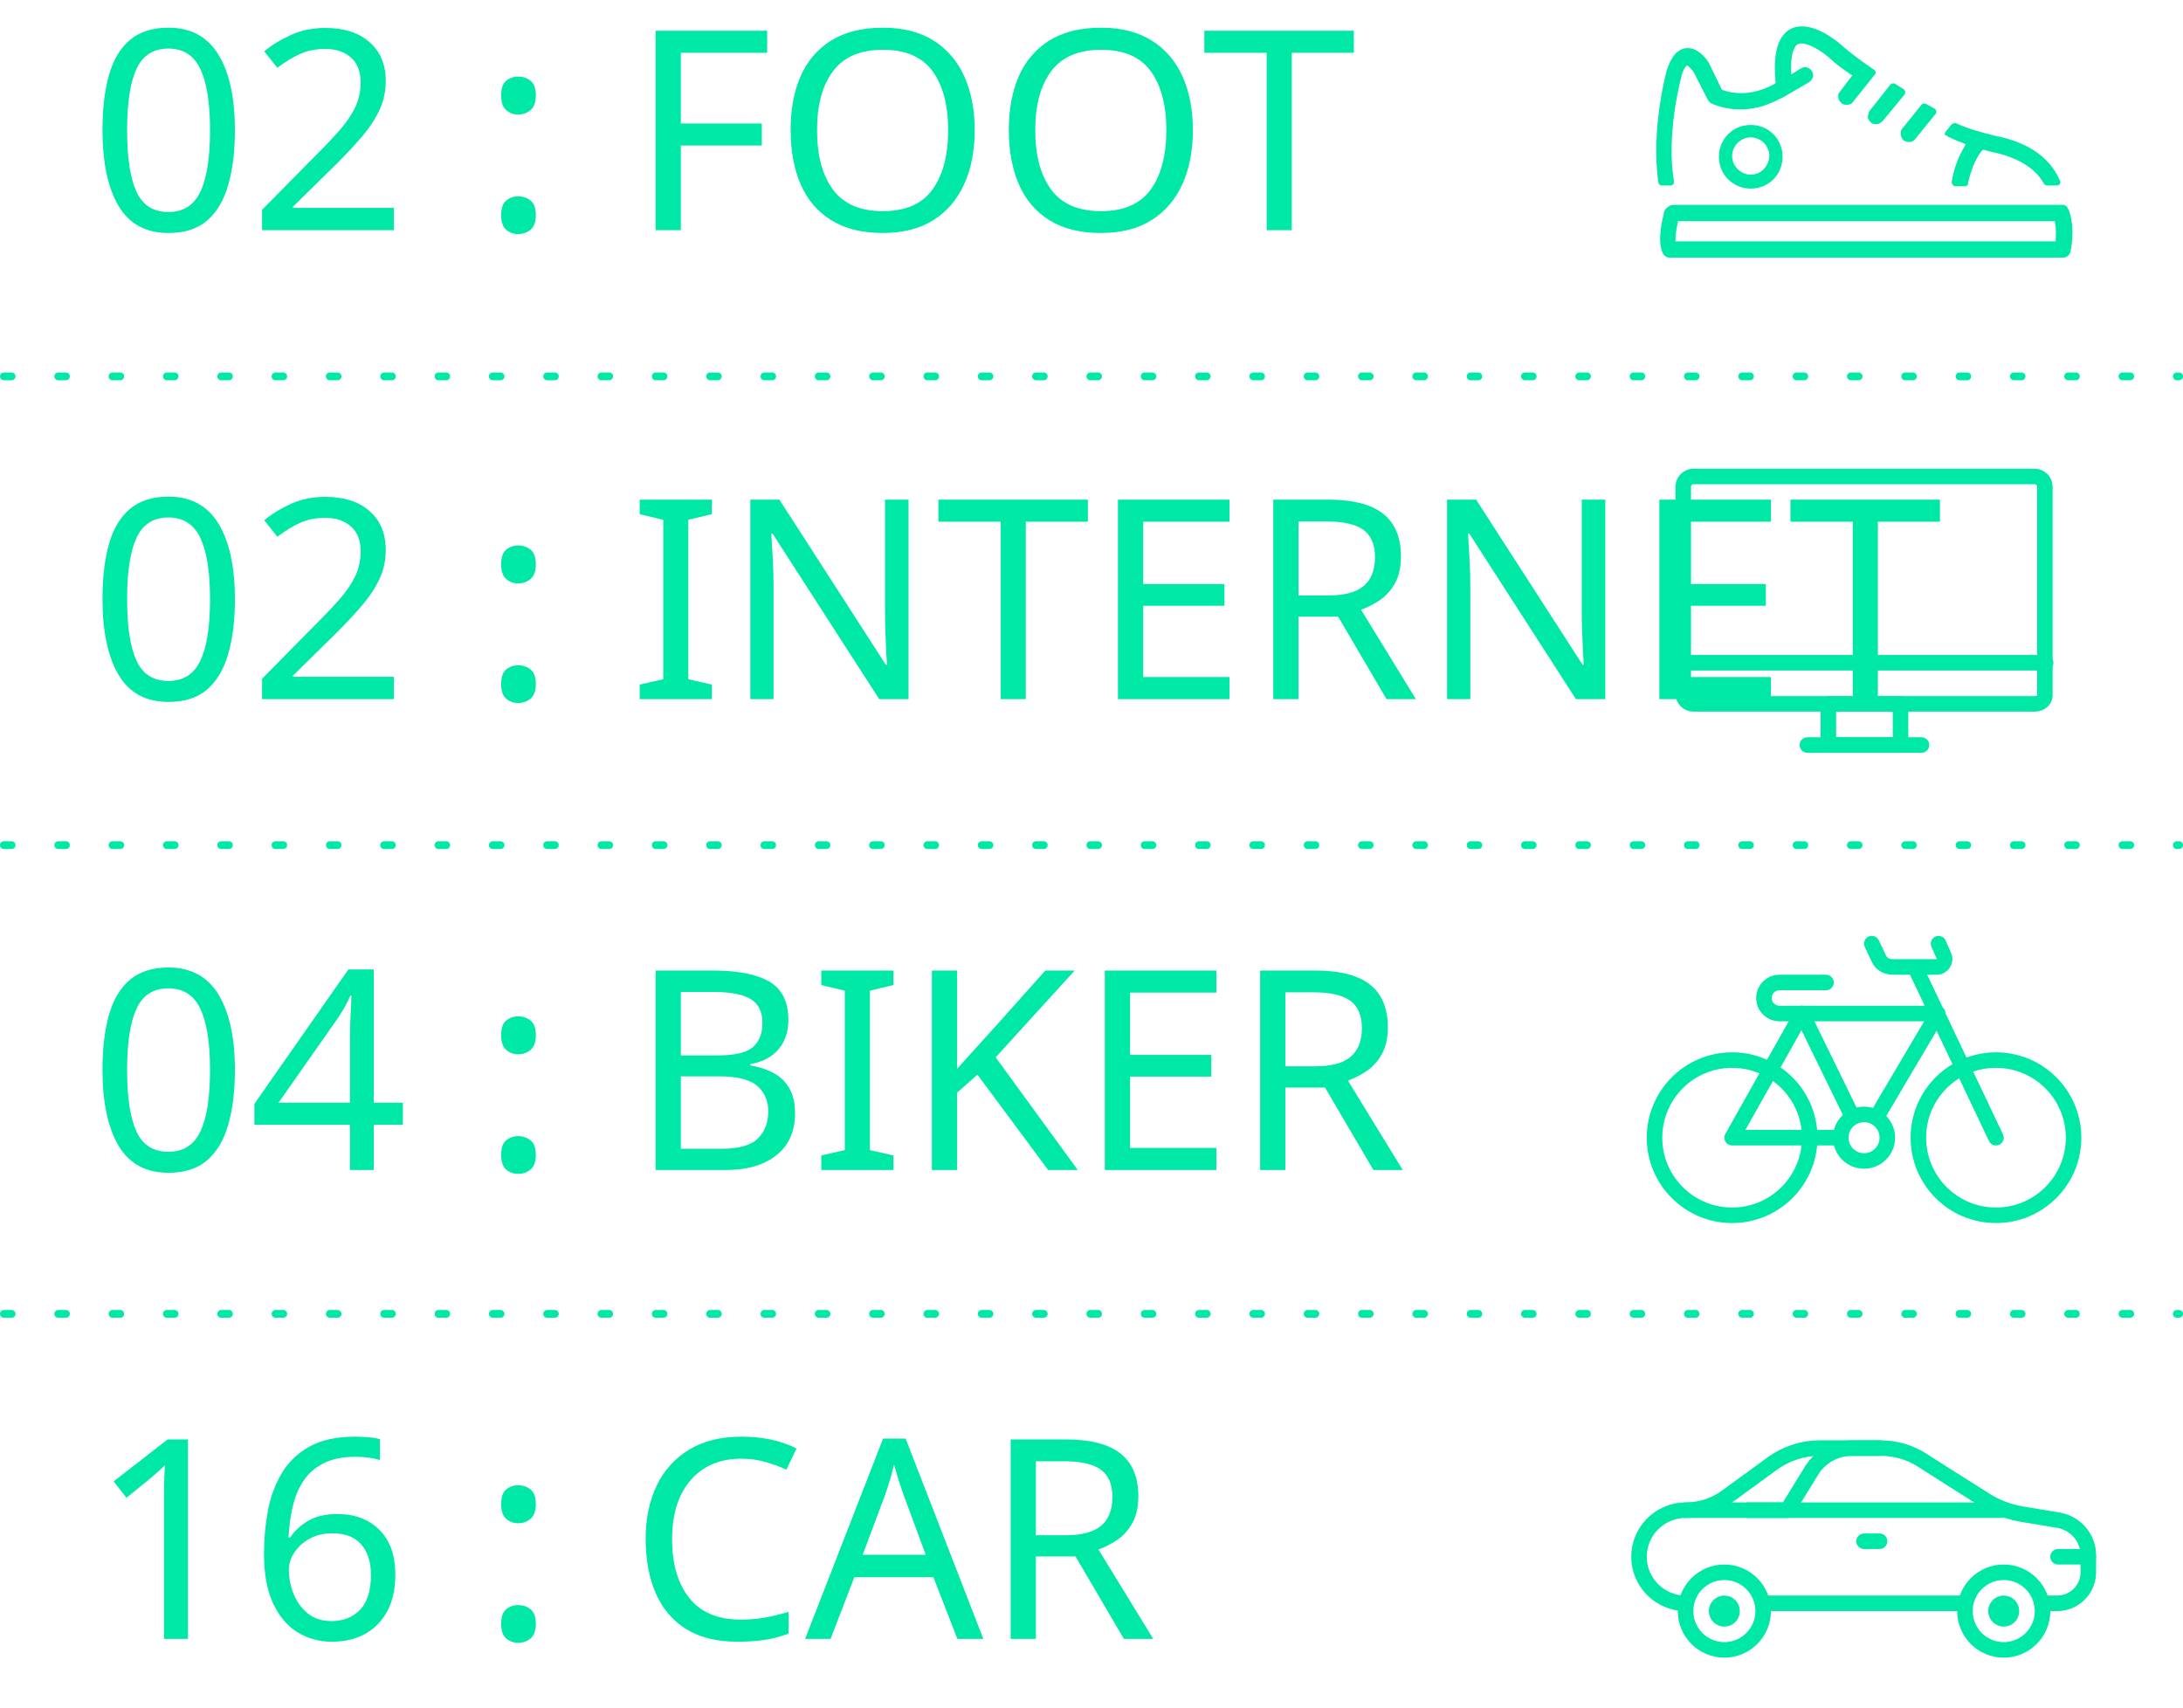
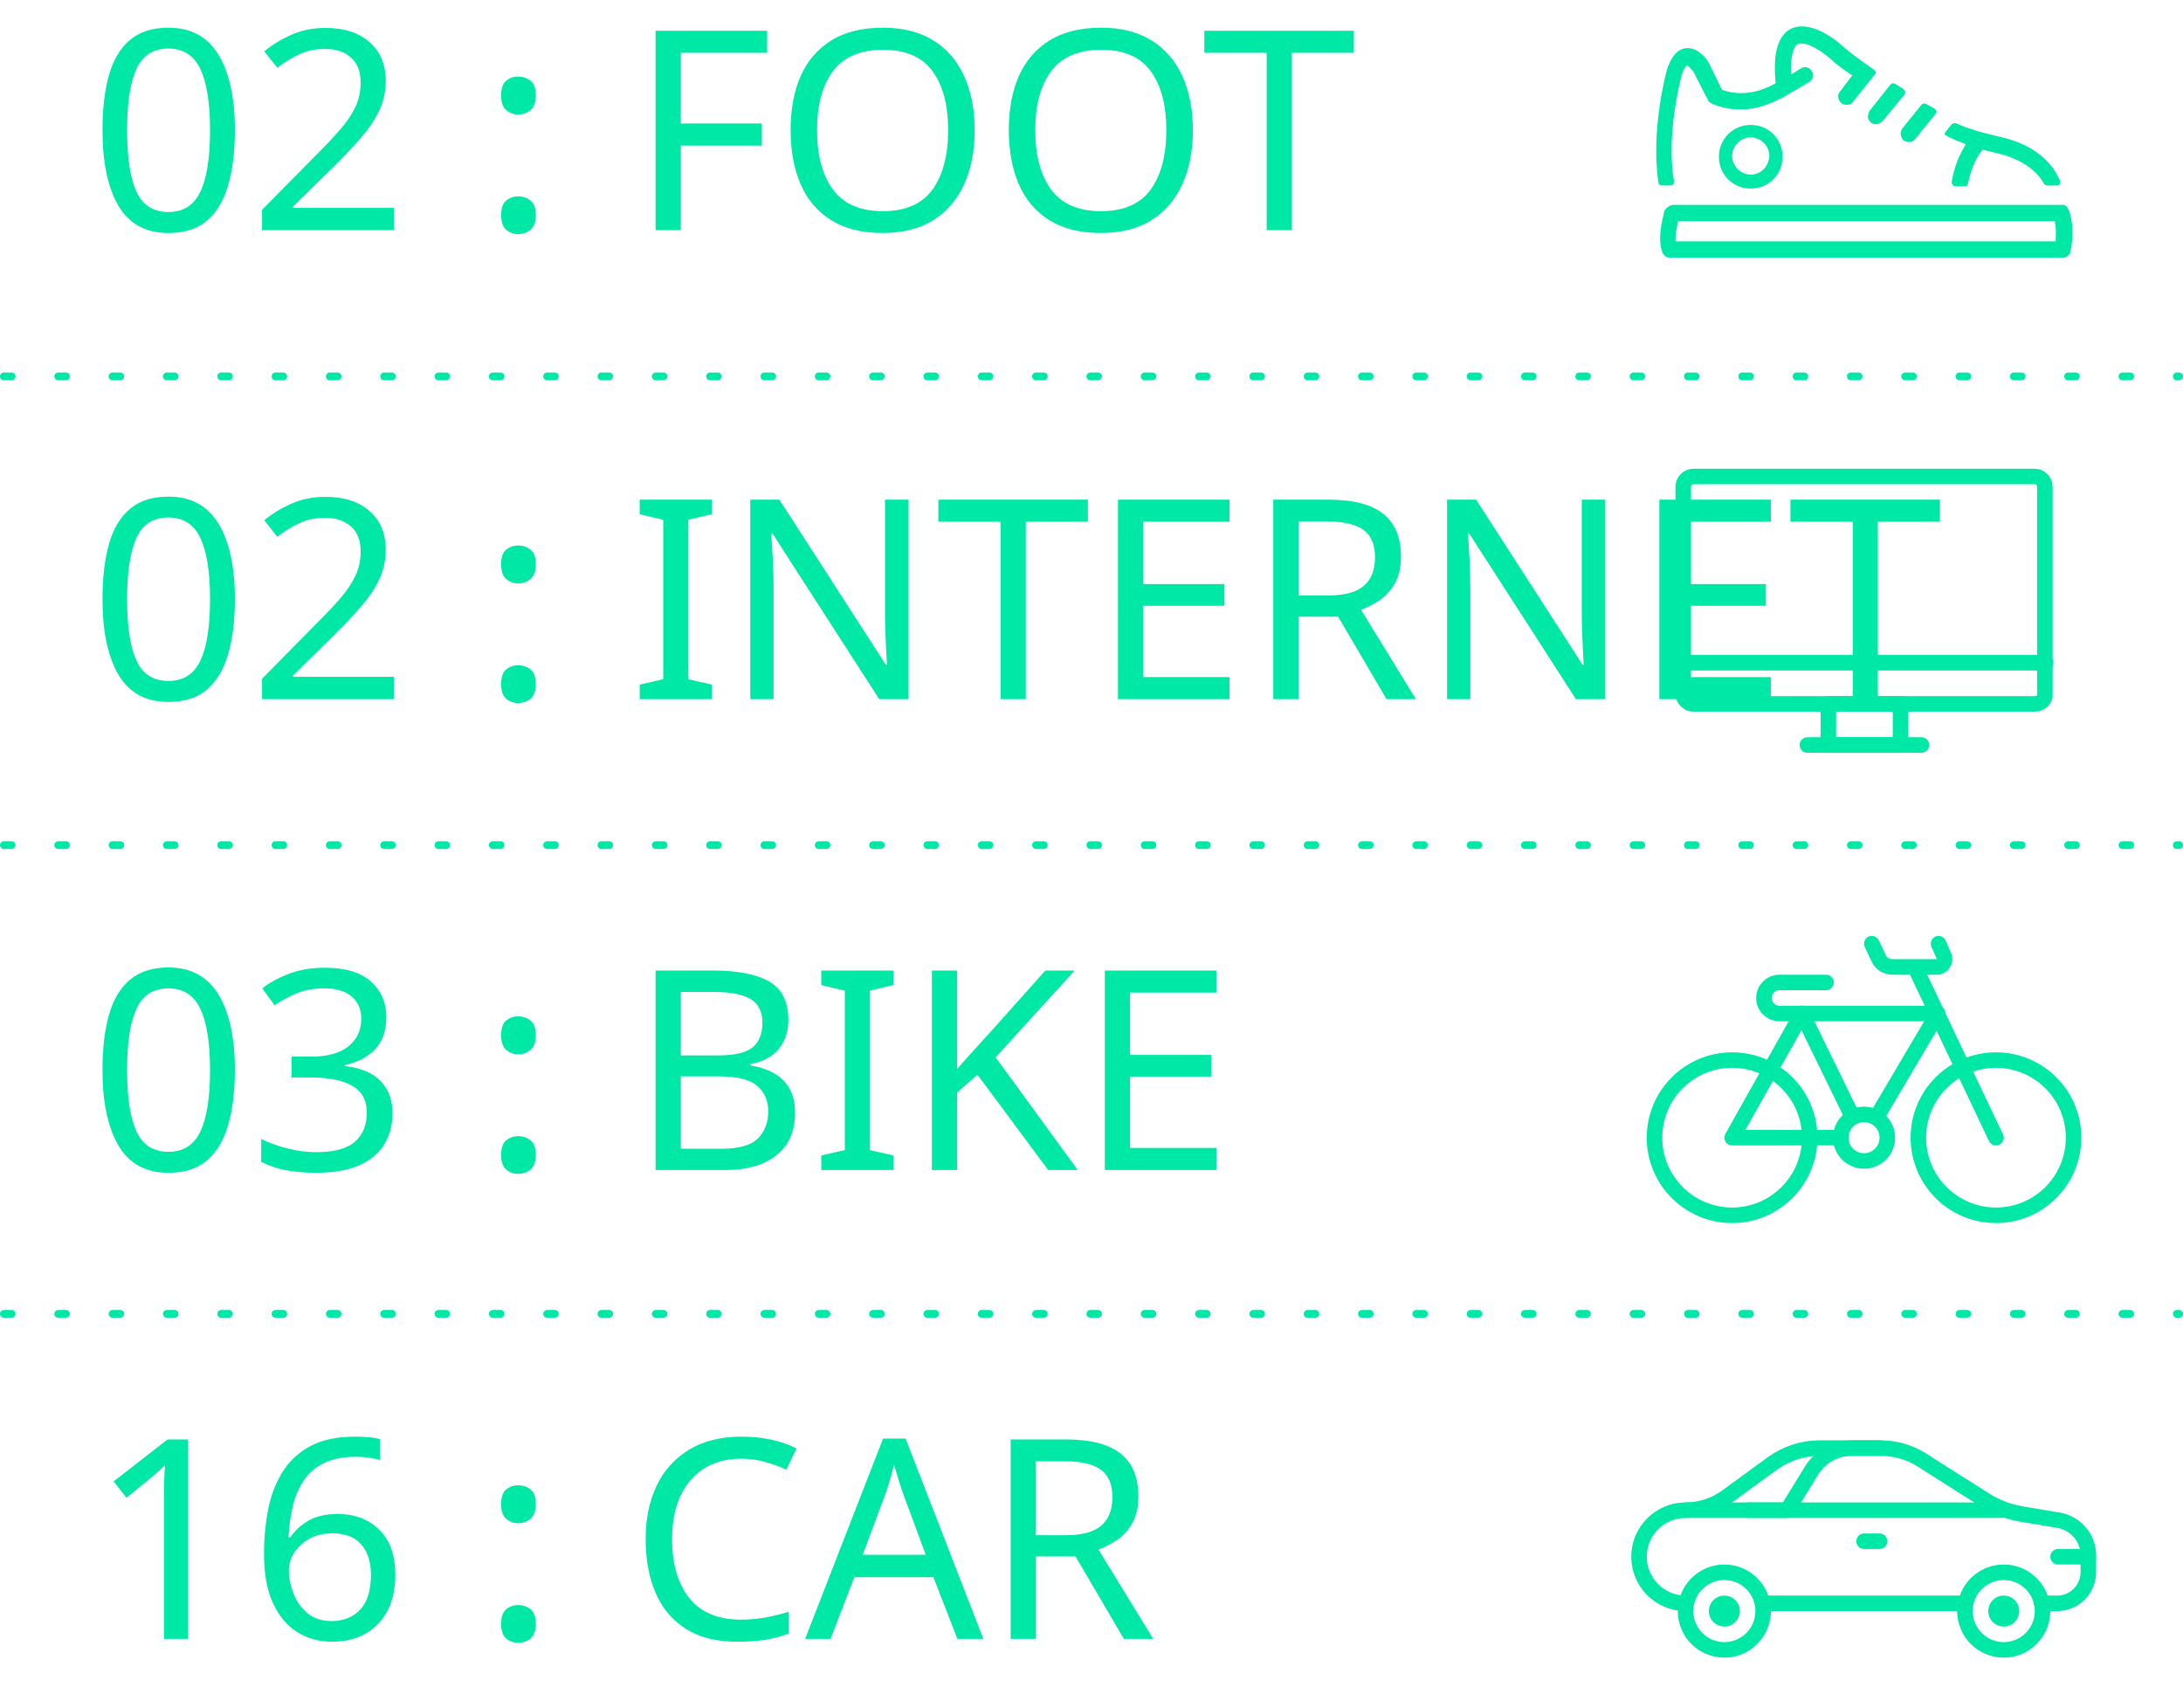
<svg xmlns="http://www.w3.org/2000/svg" version="1.1" id="Layer_1" x="0px" y="0px" viewBox="0 0 281.3 220" enable-background="new 0 0 281.3 220" xml:space="preserve">
-   <path display="none" fill="#00E8A6" d="M134.2,92.9l0,3c2.8,0,5.1,1.8,6.6,5c0.5,1,1.5,1.7,2.7,1.8c0,0,0,0,0.1,0  c1.1,0,2.2-0.6,2.7-1.6c1.7-3.3,4.1-5.1,6.9-5.1c1.8,0,3.6,0.8,4.9,2.2c1.4,1.5,2.2,3.6,2,5.8c-0.4,6.5-7.6,12.2-12.9,16.4  c-1.4,1.1-2.6,2-3.6,2.9c-1-0.9-2.3-1.9-3.6-3c-5.2-4.2-12.4-9.8-12.9-16.4c-0.2-2.1,0.5-4.1,1.9-5.6c1.4-1.5,3.4-2.4,5.3-2.4V92.9   M134.2,92.9c-5.4,0-10.7,4.7-10.2,11.2c0.8,11.4,16.7,19.2,19.5,23.6c2.9-4.3,18.9-12.4,19.5-23.6c0.4-6.5-4.6-11.2-10-11.2  c-3.5,0-7.1,2-9.6,6.7C141.4,94.9,137.8,92.9,134.2,92.9L134.2,92.9z" />
-   <path display="none" fill="#353535" d="M163.3,119.3l-11.5-8.9c-0.3-0.2-0.8-0.3-1.1-0.1c-0.4,0.2-0.5,0.6-0.5,1l1.7,14.4  c0,0.4,0.3,0.7,0.7,0.8c0,0,0,0,0.1,0c0.4,0.1,0.9-0.1,1.1-0.5l2.1-3.6l2.4,4.2c0.2,0.4,0.5,0.6,0.9,0.7c0.4,0.1,0.8,0.1,1.1-0.1  c0.7-0.4,1-1.3,0.6-2l-2.4-4.2l4.2,0.1c0.4,0,0.8-0.3,1-0.7C163.8,120,163.6,119.6,163.3,119.3z" />
-   <g display="none">
-     <g display="inline">
-       <path fill="#00E8A6" d="M178.2,62.8c0.7,0,1.3,0.6,1.3,1.3v92.3c0,0.7-0.6,1.3-1.3,1.3h-69c-0.7,0-1.3-0.6-1.3-1.3v-34.3    c0-2.4-1.3-5.4-2.9-7.1l-4.1-4.1c-0.5-0.5-0.5-1.4,0-1.9l4.1-4.1c1.7-1.7,2.9-4.7,2.9-7.1V64.1c0-0.7,0.6-1.3,1.3-1.3H178.2     M178.2,60.8h-69c-1.8,0-3.3,1.5-3.3,3.3v33.8c0,1.8-1.1,4.4-2.4,5.7l-4.1,4.1c-1.3,1.3-1.3,3.4,0,4.7l4.1,4.1    c1.3,1.3,2.4,3.8,2.4,5.7v34.3c0,1.8,1.5,3.3,3.3,3.3h69c1.8,0,3.3-1.5,3.3-3.3V64.1C181.6,62.3,180.1,60.8,178.2,60.8L178.2,60.8    z" />
-     </g>
-   </g>
  <g>
    <g>
      <path fill="#00E8A6" d="M240.7,15.1c0,0.3,0.2,0.5,0.4,0.7c0.2,0.2,0.5,0.2,0.7,0.2c0.3,0,0.6-0.2,0.8-0.4l2.8-3.4    c0.1-0.1,0.1-0.2,0.1-0.4c0-0.1-0.1-0.2-0.2-0.3l-1.1-0.7c-0.2-0.1-0.4-0.1-0.6,0.1l-2.7,3.4C240.8,14.5,240.7,14.8,240.7,15.1z" />
      <path fill="#00E8A6" d="M225.6,16.1c-2.3,0-4.1,1.8-4.1,4.1c0,2.3,1.8,4.1,4.1,4.1c2.3,0,4.1-1.8,4.1-4.1    C229.7,17.9,227.9,16.1,225.6,16.1z M225.6,22.5c-1.3,0-2.4-1.1-2.4-2.4c0-1.3,1.1-2.4,2.4-2.4c1.3,0,2.4,1.1,2.4,2.4    C227.9,21.5,226.9,22.5,225.6,22.5z" />
      <path fill="#00E8A6" d="M214.1,23.9h1.2c0,0,0,0,0,0c0.2,0,0.4-0.2,0.4-0.4c0-0.1,0-0.1,0-0.2c-1-5.9,0.8-12.8,1-13.6    c0.2-0.7,0.4-1,0.6-1.2l0.1-0.1l0.1,0.1c0.2,0.1,0.4,0.4,0.7,0.7c0.8,1.6,1.9,3.7,1.9,3.7c0.1,0.2,0.3,0.4,0.6,0.5    c1.2,0.5,2.4,0.7,3.6,0.7c2.2,0,4-0.8,5.1-1.4c0,0,0.1,0,0.1,0l3.6-2.1c0.2-0.1,0.4-0.4,0.5-0.6c0.1-0.3,0-0.6-0.1-0.8    c-0.3-0.5-0.9-0.7-1.4-0.4l-1.3,0.8l0-0.3c-0.1-2.3,0.4-3.1,0.6-3.4c0.2-0.2,0.4-0.3,0.7-0.3c1.2,0,2.9,1.2,3.8,2    c0.5,0.5,1.4,1.2,2.6,2l0.2,0.1l-1.6,2.1c-0.2,0.2-0.3,0.5-0.2,0.8c0,0.3,0.2,0.5,0.4,0.7c0.2,0.2,0.5,0.2,0.7,0.2    c0.3,0,0.6-0.1,0.8-0.4l2.8-3.5c0.1-0.1,0.1-0.2,0.1-0.3c0-0.1-0.1-0.2-0.2-0.3c-1.9-1.3-3.2-2.3-4-3c-0.3-0.3-2.9-2.6-5.3-2.6    c-0.9,0-1.7,0.3-2.3,1c-1,1.1-1.4,3.2-1.1,6.2l0,0.1l-0.1,0.1c-0.8,0.4-2.3,1.2-4.3,1.2c-0.8,0-1.6-0.1-2.4-0.4l-0.1,0l-1.7-3.5    c-0.1-0.2-1.2-1.9-2.7-1.9c-0.4,0-1.8,0-2.7,2.8c-0.1,0.3-2.1,7.8-1.1,14.5C213.7,23.7,213.9,23.9,214.1,23.9z" />
      <path fill="#00E8A6" d="M245.3,18.1c0.2,0.1,0.4,0.2,0.7,0.2c0.3,0,0.6-0.1,0.8-0.4l2.6-3.2c0.1-0.1,0.1-0.2,0.1-0.4    c0-0.1-0.1-0.2-0.2-0.3l-1.1-0.6c-0.2-0.1-0.4-0.1-0.6,0.1l-2.5,3.1C244.8,17,244.9,17.7,245.3,18.1z" />
      <path fill="#00E8A6" d="M251,17.6c0.6,0.3,1.3,0.6,2.1,0.9l0.2,0.1l-0.1,0.2c-0.8,1.3-1.4,2.8-1.7,4.6c0,0.1,0,0.3,0.1,0.4    c0.1,0.1,0.2,0.2,0.3,0.2h1.3c0.2,0,0.4-0.1,0.4-0.4c0.5-2.3,1.3-3.6,1.8-4.2l0.1-0.1l0.1,0c1,0.3,1.7,0.4,2,0.5    c3.5,0.9,5.1,2.6,5.8,3.9c0.1,0.1,0.2,0.2,0.4,0.2h1.3c0,0,0,0,0,0c0.2,0,0.4-0.2,0.4-0.4c0-0.1,0-0.2-0.1-0.3    c-0.8-1.9-2.8-4.4-7.4-5.5c-0.4-0.1-3.8-0.8-5.9-1.8c-0.2-0.1-0.4,0-0.6,0.1l-0.8,1c-0.1,0.1-0.1,0.2-0.1,0.4    C250.8,17.4,250.9,17.5,251,17.6z" />
      <path fill="#00E8A6" d="M266.6,27.1c-0.1-0.2-0.2-0.4-0.3-0.5c-0.1-0.1-0.2-0.1-0.3-0.2c0,0-0.1,0-0.1,0l-50.3,0    c-0.4,0-0.9,0.4-1,0.6c-0.1,0.1-0.2,0.3-0.2,0.5c-0.2,0.8-0.9,3.6-0.1,5.2c0.2,0.3,0.5,0.5,0.9,0.5h50.6c0.5,0,0.9-0.3,1-0.8    C266.8,32.3,267.5,29.7,266.6,27.1z M264.9,30.9l0,0.2h-49l0-0.2c0-0.6,0.1-1.4,0.3-2.2l0-0.2h48.6l0,0.2    C265,29.5,264.9,30.4,264.9,30.9z" />
    </g>
  </g>
  <g>
    <rect x="11.4" y="5.8" fill="none" width="147.7" height="24.9" />
-     <text transform="matrix(1 0 0 1 11.4409 29.6634)" fill="#00E8A6" font-family="'Interborough'" font-size="36">02 : FOOT</text>
+     <text transform="matrix(1 0 0 1 11.4408 29.6637)" fill="#00E8A6" font-family="'Interborough'" font-size="36">02 : FOOT</text>
  </g>
  <g>
    <line fill="none" stroke="#00E8A6" stroke-width="2" stroke-linecap="round" stroke-linejoin="round" stroke-miterlimit="10" x1="238.7" y1="143.9" x2="232.2" y2="130.6" />
    <circle fill="none" stroke="#00E8A6" stroke-width="2" stroke-linecap="round" stroke-linejoin="round" stroke-miterlimit="10" cx="223.2" cy="146.6" r="10" />
    <circle fill="none" stroke="#00E8A6" stroke-width="2" stroke-linecap="round" stroke-linejoin="round" stroke-miterlimit="10" cx="240.2" cy="146.6" r="3" />
    <circle fill="none" stroke="#00E8A6" stroke-width="2" stroke-linecap="round" stroke-linejoin="round" stroke-miterlimit="10" cx="257.2" cy="146.6" r="10" />
    <polyline fill="none" stroke="#00E8A6" stroke-width="2" stroke-linecap="round" stroke-linejoin="round" stroke-miterlimit="10" points="   232.2,130.6 223.2,146.6 237.2,146.6  " />
    <line fill="none" stroke="#00E8A6" stroke-width="2" stroke-linecap="round" stroke-linejoin="round" stroke-miterlimit="10" x1="257.2" y1="146.6" x2="246.8" y2="124.7" />
    <path fill="none" stroke="#00E8A6" stroke-width="2" stroke-linecap="round" stroke-linejoin="round" stroke-miterlimit="10" d="   M241.9,143.8l7.8-13.2h-20.4c-1.1,0-2-0.9-2-2v0c0-1.1,0.9-2,2-2h6" />
    <path fill="none" stroke="#00E8A6" stroke-width="2" stroke-linecap="round" stroke-linejoin="round" stroke-miterlimit="10" d="   M241.2,121.6l0.9,1.9c0.3,0.7,1,1.1,1.8,1.1h5.7c0.7,0,1.2-0.8,0.9-1.4l-0.7-1.6" />
  </g>
  <rect x="11.4" y="126.9" fill="none" width="126.7" height="24.4" />
-   <text transform="matrix(1 0 0 1 11.4409 150.7618)" fill="#00E8A6" font-family="'Interborough'" font-size="36">04 : BIKER</text>
+   <text transform="matrix(1 0 0 1 11.4408 150.7621)" fill="#00E8A6" font-family="'Interborough'" font-size="36">03 : BIKE</text>
  <g>
    <line fill="none" stroke="#00E8A6" stroke-width="2" stroke-linecap="round" stroke-linejoin="round" stroke-miterlimit="10" x1="227.2" y1="206.6" x2="253.2" y2="206.6" />
    <path fill="none" stroke="#00E8A6" stroke-width="2" stroke-linecap="round" stroke-linejoin="round" stroke-miterlimit="10" d="   M257.9,194.6h-40.7c-3.3,0-6,2.7-6,6l0,0c0,3.3,2.7,6,6,6l0,0" />
    <path fill="none" stroke="#00E8A6" stroke-width="2" stroke-linecap="round" stroke-linejoin="round" stroke-miterlimit="10" d="   M242.2,186.6h-3.6c-2.1,0-4,1.1-5.1,2.8l-3.2,5.2h-5" />
    <line fill="none" stroke="#00E8A6" stroke-width="2" stroke-linecap="round" stroke-linejoin="round" stroke-miterlimit="10" x1="265.2" y1="200.6" x2="269.1" y2="200.6" />
    <line fill="none" stroke="#00E8A6" stroke-width="2" stroke-linecap="round" stroke-linejoin="round" stroke-miterlimit="10" x1="240.2" y1="198.6" x2="242.2" y2="198.6" />
    <circle fill="none" stroke="#00E8A6" stroke-width="2" stroke-linecap="round" stroke-linejoin="round" stroke-miterlimit="10" cx="222.2" cy="207.6" r="5" />
    <circle fill="none" stroke="#00E8A6" stroke-width="2" stroke-linecap="round" stroke-linejoin="round" stroke-miterlimit="10" cx="222.2" cy="207.6" r="1" />
    <circle fill="none" stroke="#00E8A6" stroke-width="2" stroke-linecap="round" stroke-linejoin="round" stroke-miterlimit="10" cx="258.2" cy="207.6" r="1" />
    <circle fill="none" stroke="#00E8A6" stroke-width="2" stroke-linecap="round" stroke-linejoin="round" stroke-miterlimit="10" cx="258.2" cy="207.6" r="5" />
    <path fill="none" stroke="#00E8A6" stroke-width="2" stroke-linecap="round" stroke-linejoin="round" stroke-miterlimit="10" d="   M217.2,194.6L217.2,194.6c1.9,0,3.8-0.6,5.4-1.8l5.9-4.3c1.7-1.2,3.8-1.9,5.9-1.9h7.9c1.9,0,3.7,0.5,5.3,1.5   c1.7,1.1,4.4,2.8,8.2,5.2c1.4,0.9,3,1.5,4.7,1.8l4.8,0.8c2.2,0.4,3.8,2.3,3.8,4.5v2.2c0,2.2-1.8,4-4,4h-2" />
  </g>
  <rect x="11.4" y="187.4" fill="none" width="123.2" height="24.4" />
-   <text transform="matrix(1 0 0 1 11.4409 211.1865)" fill="#00E8A6" font-family="'Interborough'" font-size="36">16 : CAR</text>
+   <text transform="matrix(1 0 0 1 11.4408 211.1868)" fill="#00E8A6" font-family="'Interborough'" font-size="36">16 : CAR</text>
  <g>
    <line fill="none" stroke="#00E8A6" stroke-width="2" stroke-linecap="round" stroke-linejoin="round" stroke-miterlimit="10" x1="240.2" y1="88" x2="240.2" y2="88" />
    <path fill="none" stroke="#00E8A6" stroke-width="2" stroke-linecap="round" stroke-linejoin="round" stroke-miterlimit="10" d="   M262.2,90.7h-44c-0.7,0-1.3-0.6-1.3-1.3V62.7c0-0.7,0.6-1.3,1.3-1.3h44c0.7,0,1.3,0.6,1.3,1.3v26.7C263.6,90.1,263,90.7,262.2,90.7   z" />
    <rect x="235.6" y="90.7" fill="none" stroke="#00E8A6" stroke-width="2" stroke-linecap="round" stroke-linejoin="round" stroke-miterlimit="10" width="9.3" height="5.3" />
    <line fill="none" stroke="#00E8A6" stroke-width="2" stroke-linecap="round" stroke-linejoin="round" stroke-miterlimit="10" x1="263.6" y1="85.4" x2="216.9" y2="85.4" />
    <line fill="none" stroke="#00E8A6" stroke-width="2" stroke-linecap="round" stroke-linejoin="round" stroke-miterlimit="10" x1="247.6" y1="96" x2="232.9" y2="96" />
  </g>
  <rect x="11.4" y="66.3" fill="none" width="189.2" height="24.9" />
-   <text transform="matrix(1 0 0 1 11.4409 90.0876)" fill="#00E8A6" font-family="'Interborough'" font-size="36">02 : INTERNET</text>
+   <text transform="matrix(1 0 0 1 11.4408 90.0879)" fill="#00E8A6" font-family="'Interborough'" font-size="36">02 : INTERNET</text>
  <line fill="none" stroke="#00E8A6" stroke-linecap="round" stroke-linejoin="round" stroke-miterlimit="10" stroke-dasharray="1,6" x1="0.5" y1="48.5" x2="280.8" y2="48.5" />
  <line fill="none" stroke="#00E8A6" stroke-linecap="round" stroke-linejoin="round" stroke-miterlimit="10" stroke-dasharray="1,6" x1="0.5" y1="169.3" x2="280.8" y2="169.3" />
  <line fill="none" stroke="#00E8A6" stroke-linecap="round" stroke-linejoin="round" stroke-miterlimit="10" stroke-dasharray="1,6" x1="0.5" y1="108.9" x2="280.8" y2="108.9" />
</svg>
